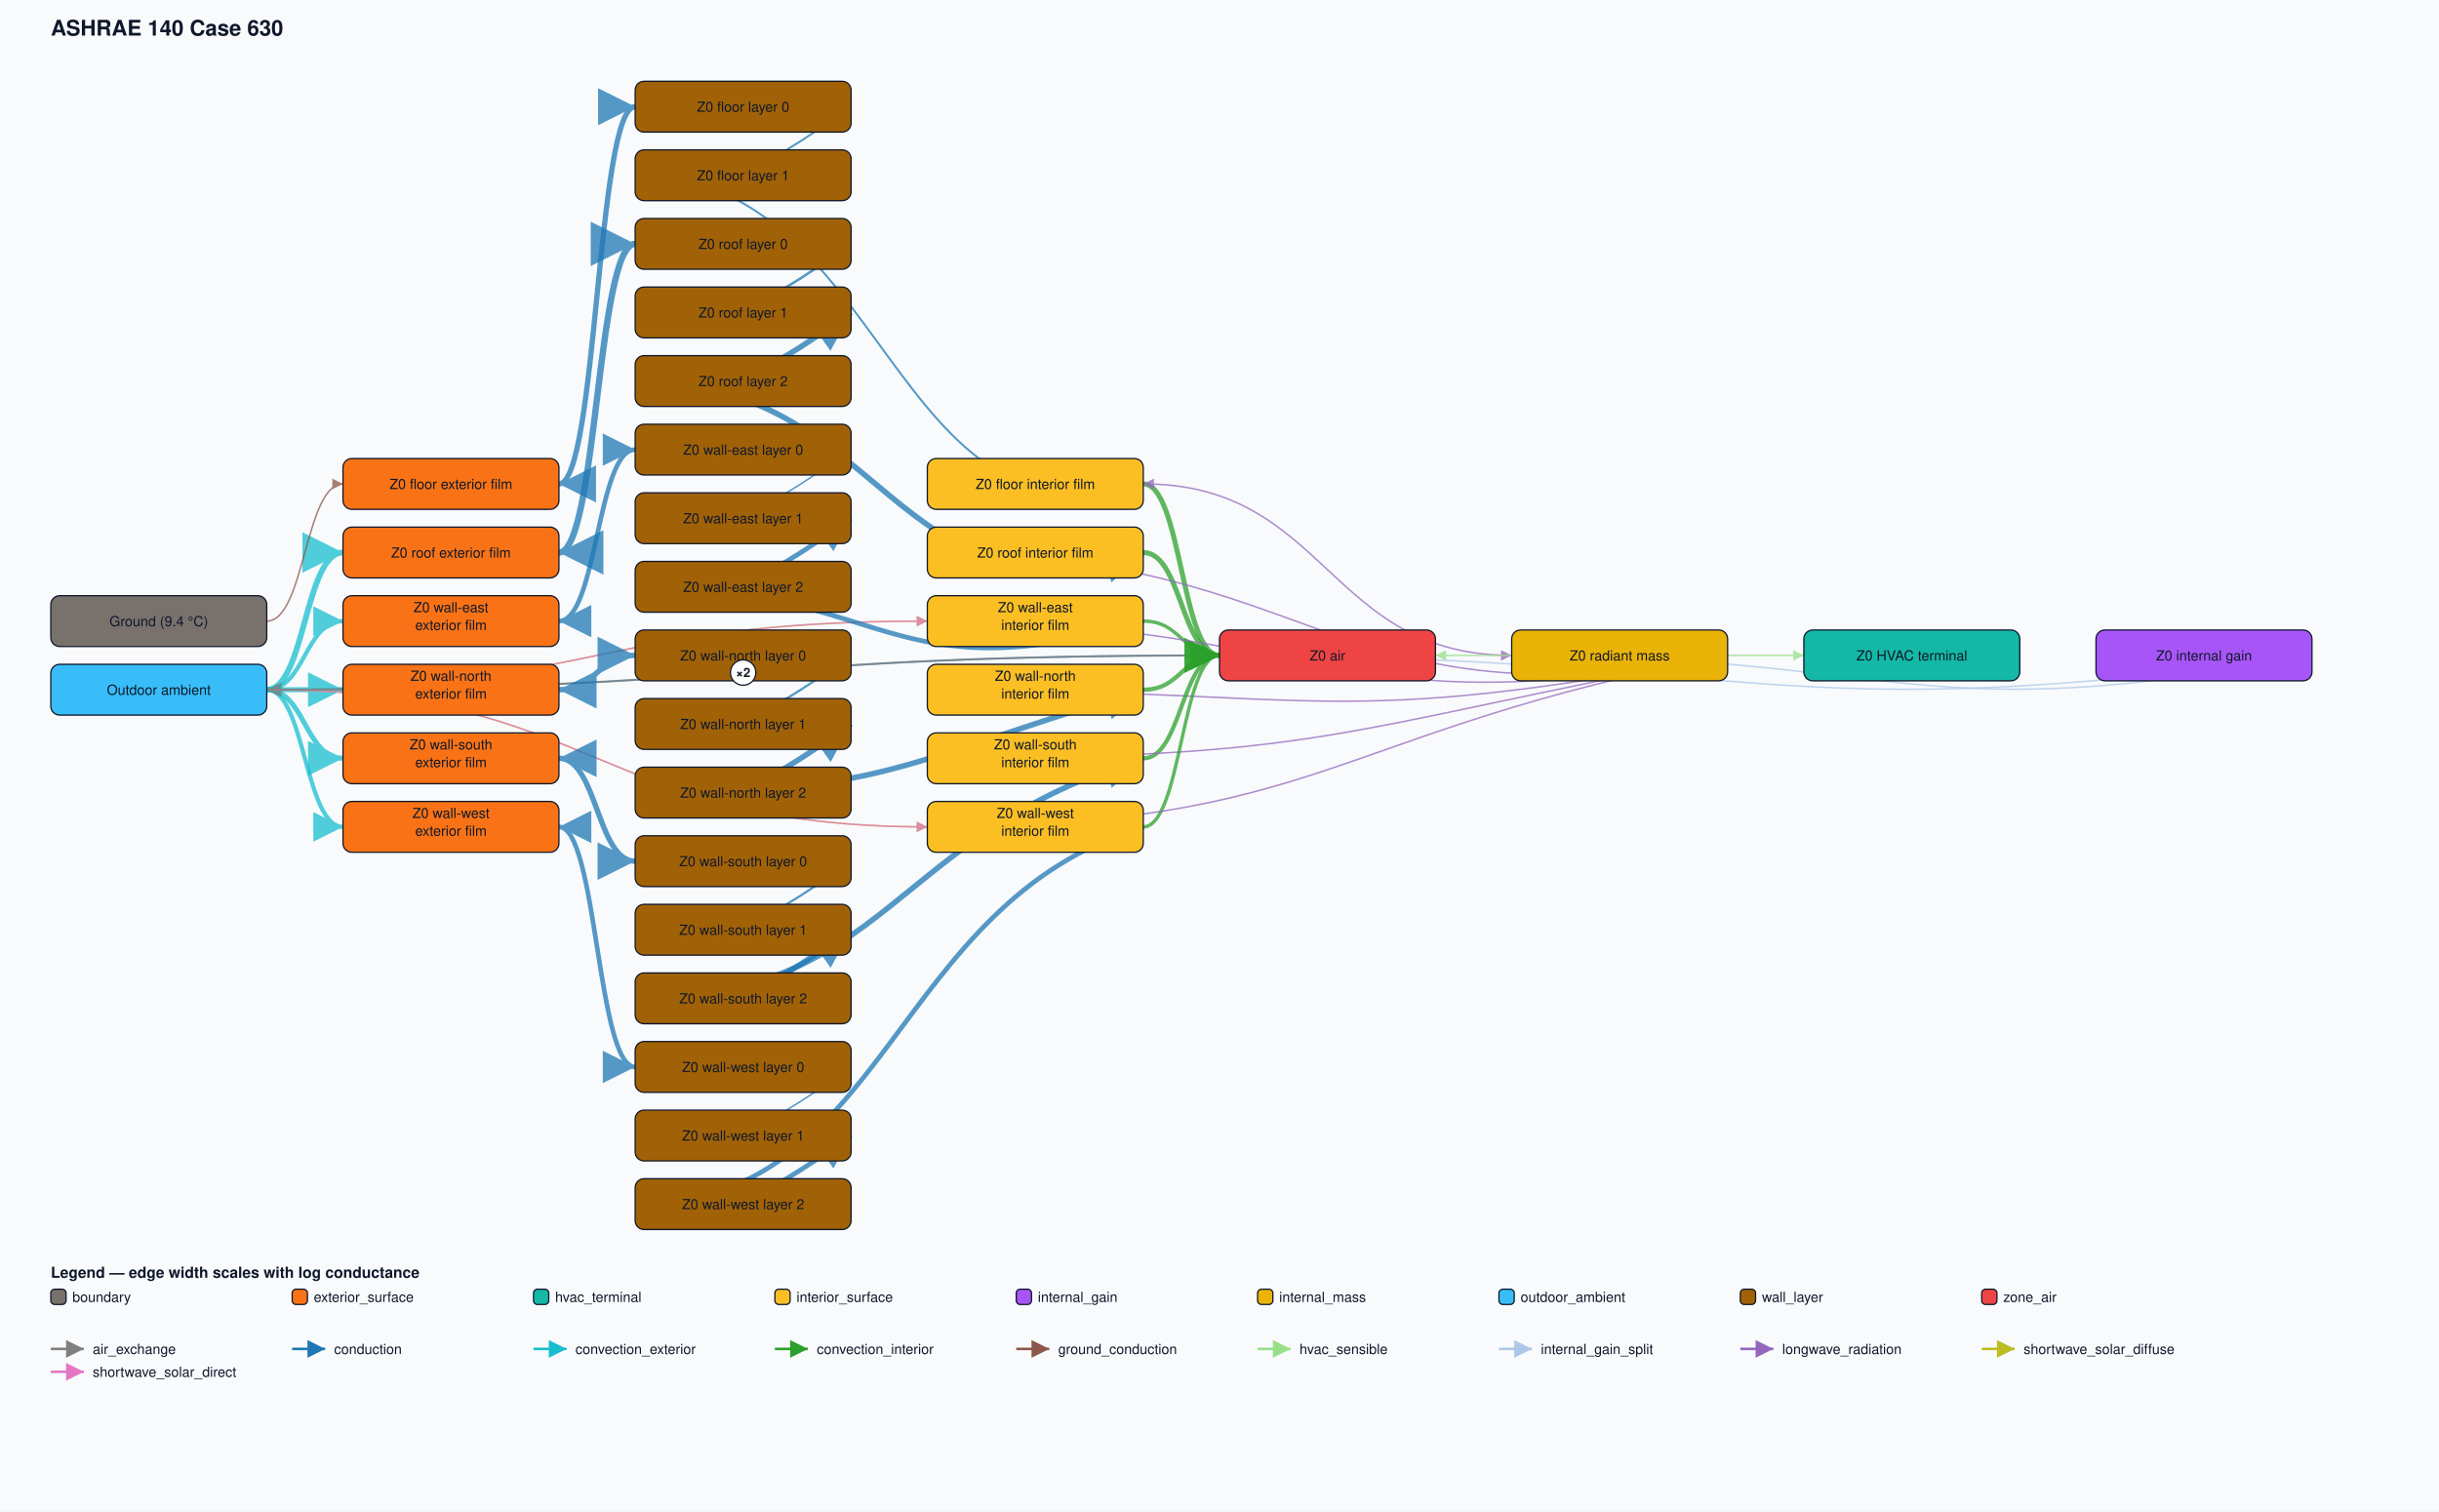
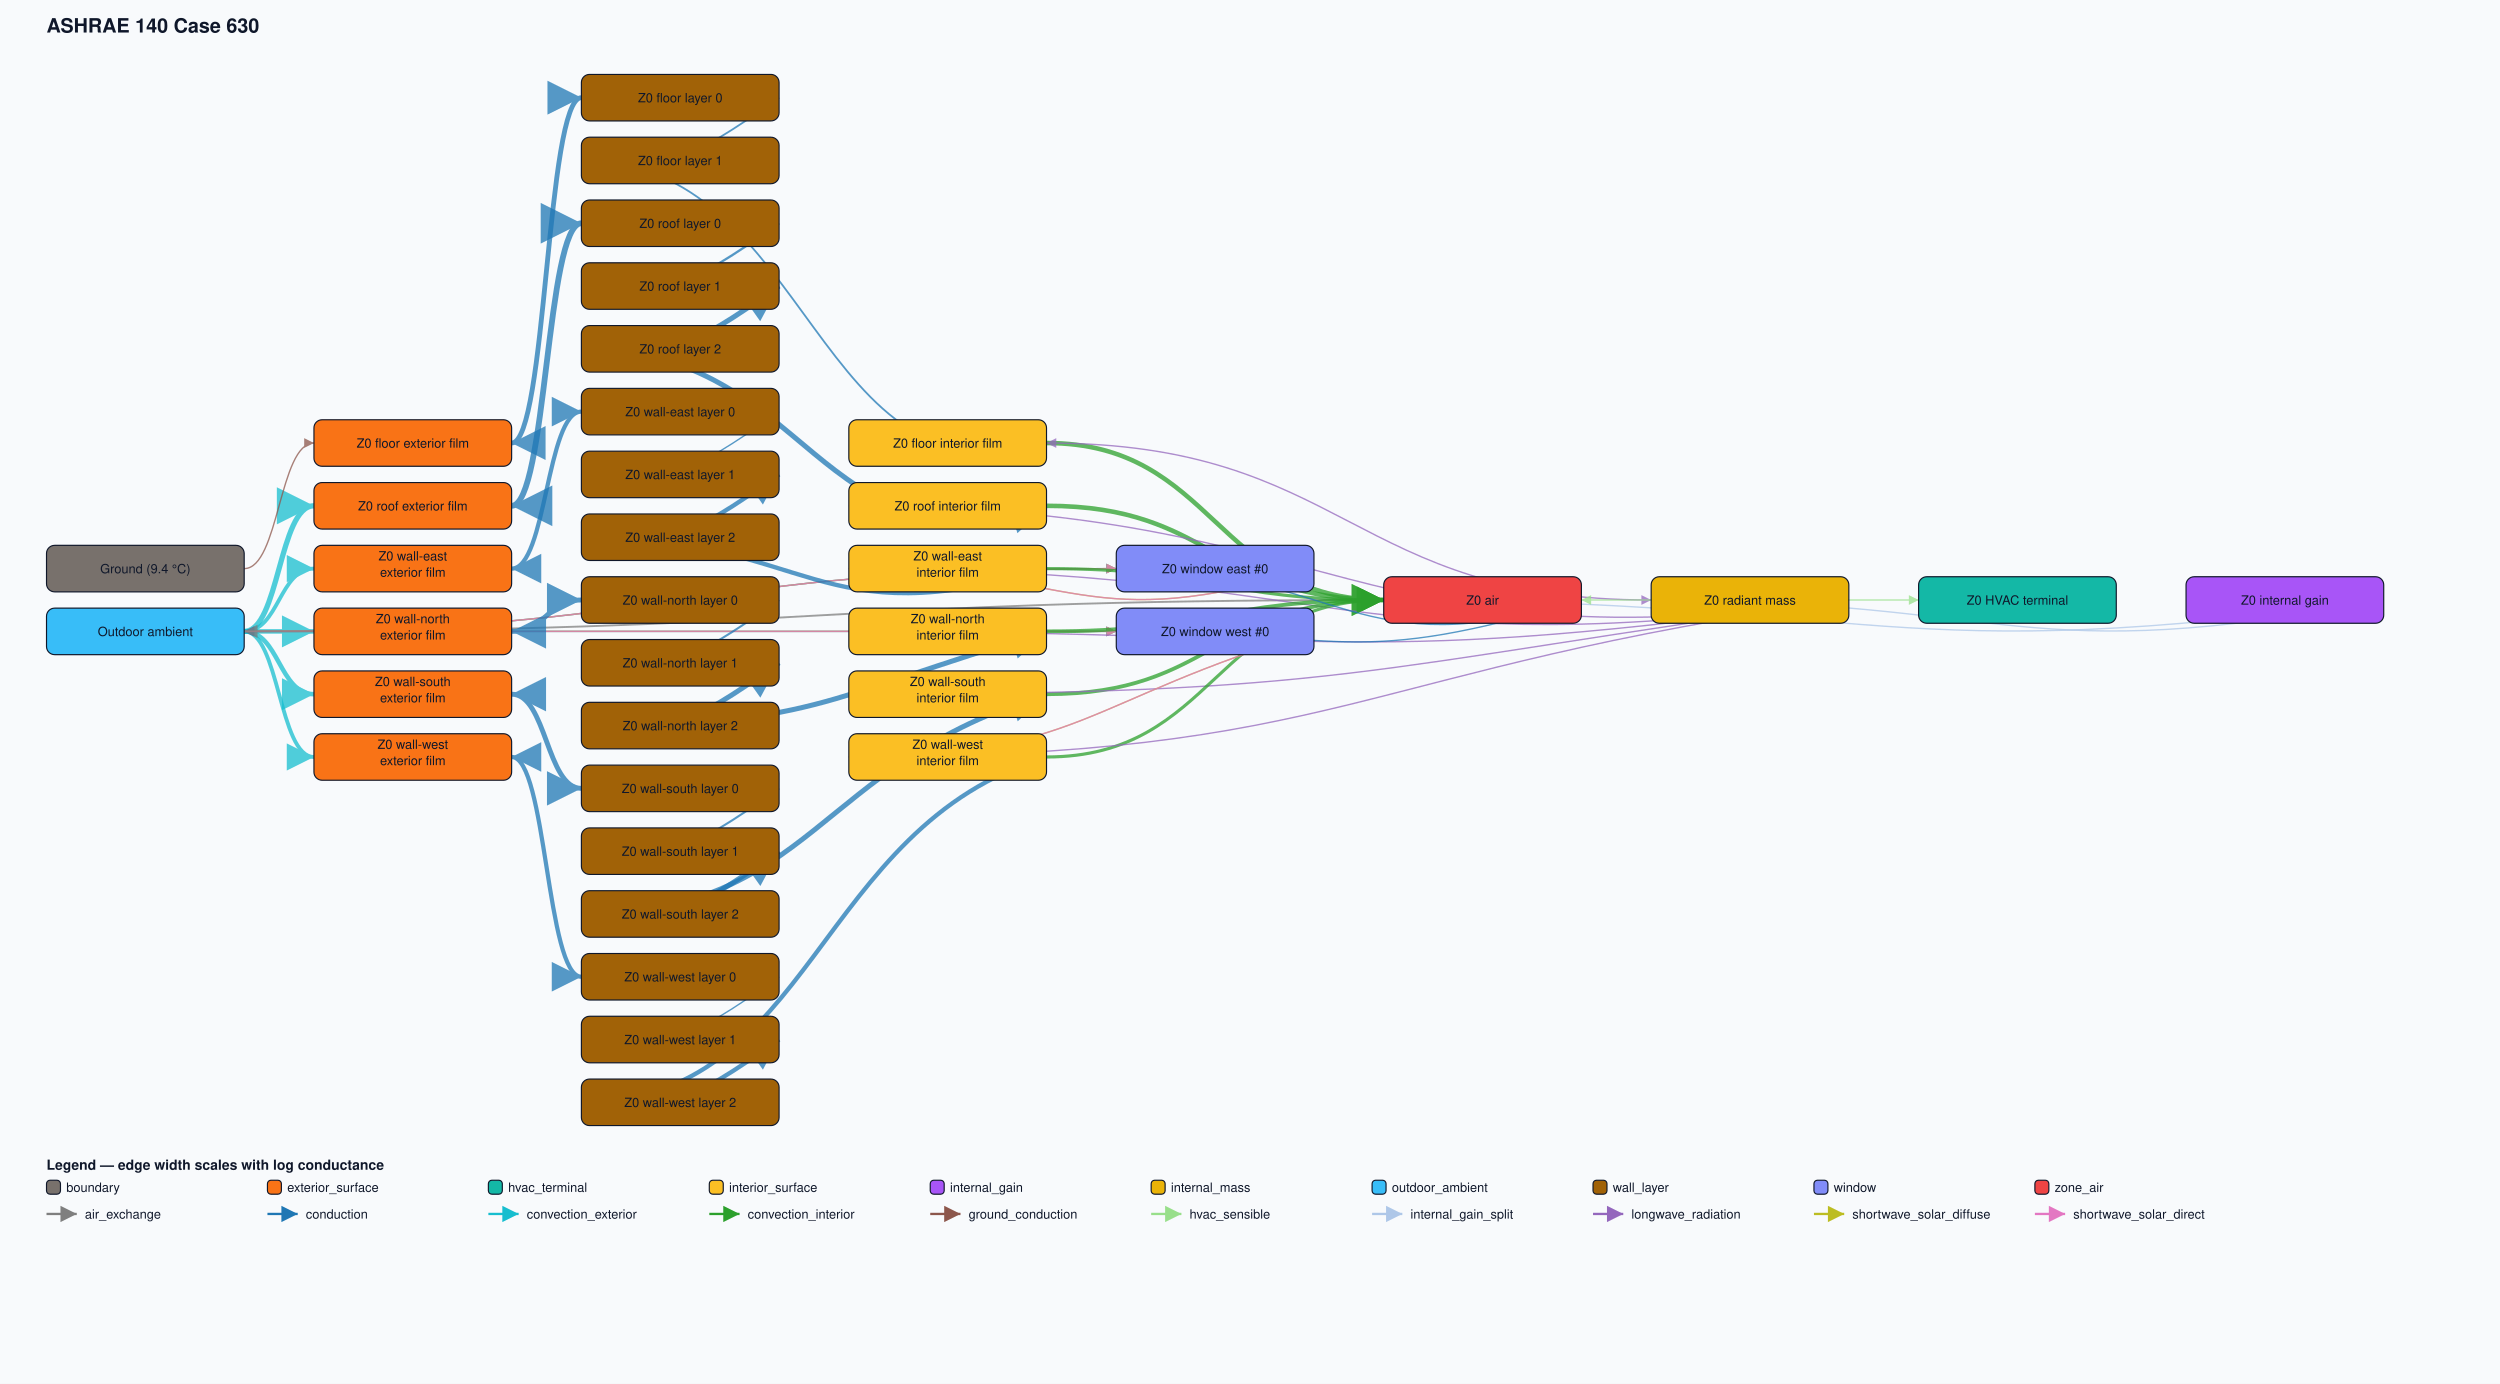
- <svg xmlns="http://www.w3.org/2000/svg" width="1920" height="1190" viewBox="0 0 1920 1190" font-family="Helvetica,Arial,sans-serif" role="img">
-   <rect width="1920" height="1190" fill="#f8fafc" />
+ <svg xmlns="http://www.w3.org/2000/svg" width="2150" height="1190" viewBox="0 0 2150 1190" font-family="Helvetica,Arial,sans-serif" role="img">
+   <rect width="2150" height="1190" fill="#f8fafc" />
  <text x="40" y="28" font-size="17" font-weight="bold" fill="#0f172a">ASHRAE 140 Case 630</text>
  <defs>
    <marker id="arrow0" viewBox="0 0 10 10" refX="10" refY="5" markerWidth="7" markerHeight="7" orient="auto-start-reverse">
      <path d="M 0 0 L 10 5 L 0 10 z" fill="#7f7f7f" />
    </marker>
    <marker id="arrow1" viewBox="0 0 10 10" refX="10" refY="5" markerWidth="7" markerHeight="7" orient="auto-start-reverse">
      <path d="M 0 0 L 10 5 L 0 10 z" fill="#1f77b4" />
    </marker>
    <marker id="arrow2" viewBox="0 0 10 10" refX="10" refY="5" markerWidth="7" markerHeight="7" orient="auto-start-reverse">
      <path d="M 0 0 L 10 5 L 0 10 z" fill="#17becf" />
    </marker>
    <marker id="arrow3" viewBox="0 0 10 10" refX="10" refY="5" markerWidth="7" markerHeight="7" orient="auto-start-reverse">
      <path d="M 0 0 L 10 5 L 0 10 z" fill="#2ca02c" />
    </marker>
    <marker id="arrow4" viewBox="0 0 10 10" refX="10" refY="5" markerWidth="7" markerHeight="7" orient="auto-start-reverse">
      <path d="M 0 0 L 10 5 L 0 10 z" fill="#8c564b" />
    </marker>
    <marker id="arrow5" viewBox="0 0 10 10" refX="10" refY="5" markerWidth="7" markerHeight="7" orient="auto-start-reverse">
      <path d="M 0 0 L 10 5 L 0 10 z" fill="#98df8a" />
    </marker>
    <marker id="arrow6" viewBox="0 0 10 10" refX="10" refY="5" markerWidth="7" markerHeight="7" orient="auto-start-reverse">
      <path d="M 0 0 L 10 5 L 0 10 z" fill="#aec7e8" />
    </marker>
    <marker id="arrow7" viewBox="0 0 10 10" refX="10" refY="5" markerWidth="7" markerHeight="7" orient="auto-start-reverse">
      <path d="M 0 0 L 10 5 L 0 10 z" fill="#9467bd" />
    </marker>
    <marker id="arrow8" viewBox="0 0 10 10" refX="10" refY="5" markerWidth="7" markerHeight="7" orient="auto-start-reverse">
      <path d="M 0 0 L 10 5 L 0 10 z" fill="#bcbd22" />
    </marker>
    <marker id="arrow9" viewBox="0 0 10 10" refX="10" refY="5" markerWidth="7" markerHeight="7" orient="auto-start-reverse">
      <path d="M 0 0 L 10 5 L 0 10 z" fill="#e377c2" />
    </marker>
  </defs>
-   <path d="M 210.0 543.0 C 585.0 543.0, 585.0 516.0, 960.0 516.0" fill="none" stroke="#1f77b4" stroke-width="1.25" opacity="0.75" marker-end="url(#arrow1)" marker-start="url(#arrow1)" />
  <path d="M 210.0 543.0 C 240.0 543.0, 240.0 435.0, 270.0 435.0" fill="none" stroke="#17becf" stroke-width="4.56" opacity="0.75" marker-end="url(#arrow2)" />
  <path d="M 210.0 543.0 C 240.0 543.0, 240.0 489.0, 270.0 489.0" fill="none" stroke="#17becf" stroke-width="3.34" opacity="0.75" marker-end="url(#arrow2)" />
-   <path d="M 210.0 543.0 C 470.0 543.0, 470.0 489.0, 730.0 489.0" fill="none" stroke="#bcbd22" stroke-width="1.20" opacity="0.75" marker-end="url(#arrow8)" />
-   <path d="M 210.0 543.0 C 470.0 543.0, 470.0 489.0, 730.0 489.0" fill="none" stroke="#e377c2" stroke-width="1.20" opacity="0.75" marker-end="url(#arrow9)" />
  <path d="M 210.0 543.0 C 240.0 543.0, 240.0 543.0, 270.0 543.0" fill="none" stroke="#17becf" stroke-width="3.93" opacity="0.75" marker-end="url(#arrow2)" />
  <path d="M 210.0 543.0 C 240.0 543.0, 240.0 597.0, 270.0 597.0" fill="none" stroke="#17becf" stroke-width="3.93" opacity="0.75" marker-end="url(#arrow2)" />
  <path d="M 210.0 543.0 C 240.0 543.0, 240.0 651.0, 270.0 651.0" fill="none" stroke="#17becf" stroke-width="3.34" opacity="0.75" marker-end="url(#arrow2)" />
-   <path d="M 210.0 543.0 C 470.0 543.0, 470.0 651.0, 730.0 651.0" fill="none" stroke="#bcbd22" stroke-width="1.20" opacity="0.75" marker-end="url(#arrow8)" />
-   <path d="M 210.0 543.0 C 470.0 543.0, 470.0 651.0, 730.0 651.0" fill="none" stroke="#e377c2" stroke-width="1.20" opacity="0.75" marker-end="url(#arrow9)" />
-   <path d="M 210.0 543.0 C 585.0 543.0, 585.0 516.0, 960.0 516.0" fill="none" stroke="#7f7f7f" stroke-width="1.64" opacity="0.75" marker-end="url(#arrow0)" marker-start="url(#arrow0)" />
+   <path d="M 210.0 543.0 C 585.0 543.0, 585.0 489.0, 960.0 489.0" fill="none" stroke="#1f77b4" stroke-width="1.25" opacity="0.75" marker-end="url(#arrow1)" marker-start="url(#arrow1)" />
+   <path d="M 210.0 543.0 C 585.0 543.0, 585.0 489.0, 960.0 489.0" fill="none" stroke="#bcbd22" stroke-width="1.20" opacity="0.75" marker-end="url(#arrow8)" />
+   <path d="M 210.0 543.0 C 585.0 543.0, 585.0 489.0, 960.0 489.0" fill="none" stroke="#e377c2" stroke-width="1.20" opacity="0.75" marker-end="url(#arrow9)" />
+   <path d="M 210.0 543.0 C 585.0 543.0, 585.0 543.0, 960.0 543.0" fill="none" stroke="#1f77b4" stroke-width="1.25" opacity="0.75" marker-end="url(#arrow1)" marker-start="url(#arrow1)" />
+   <path d="M 210.0 543.0 C 585.0 543.0, 585.0 543.0, 960.0 543.0" fill="none" stroke="#bcbd22" stroke-width="1.20" opacity="0.75" marker-end="url(#arrow8)" />
+   <path d="M 210.0 543.0 C 585.0 543.0, 585.0 543.0, 960.0 543.0" fill="none" stroke="#e377c2" stroke-width="1.20" opacity="0.75" marker-end="url(#arrow9)" />
+   <path d="M 210.0 543.0 C 700.0 543.0, 700.0 516.0, 1190.0 516.0" fill="none" stroke="#7f7f7f" stroke-width="1.64" opacity="0.75" marker-end="url(#arrow0)" marker-start="url(#arrow0)" />
  <path d="M 440.0 381.0 C 470.0 381.0, 470.0 84.0, 500.0 84.0" fill="none" stroke="#1f77b4" stroke-width="4.17" opacity="0.75" marker-end="url(#arrow1)" marker-start="url(#arrow1)" />
-   <path d="M 900.0 381.0 C 930.0 381.0, 930.0 516.0, 960.0 516.0" fill="none" stroke="#2ca02c" stroke-width="3.94" opacity="0.75" marker-end="url(#arrow3)" />
-   <path d="M 900.0 381.0 C 1045.0 381.0, 1045.0 516.0, 1190.0 516.0" fill="none" stroke="#9467bd" stroke-width="1.20" opacity="0.75" marker-end="url(#arrow7)" marker-start="url(#arrow7)" />
+   <path d="M 900.0 381.0 C 1045.0 381.0, 1045.0 516.0, 1190.0 516.0" fill="none" stroke="#2ca02c" stroke-width="3.94" opacity="0.75" marker-end="url(#arrow3)" />
+   <path d="M 900.0 381.0 C 1160.0 381.0, 1160.0 516.0, 1420.0 516.0" fill="none" stroke="#9467bd" stroke-width="1.20" opacity="0.75" marker-end="url(#arrow7)" marker-start="url(#arrow7)" />
  <path d="M 670.0 84.0 C 585.0 144.0, 585.0 138.0, 500.0 138.0" fill="none" stroke="#1f77b4" stroke-width="1.56" opacity="0.75" marker-end="url(#arrow1)" marker-start="url(#arrow1)" />
  <path d="M 900.0 381.0 C 700.0 441.0, 700.0 138.0, 500.0 138.0" fill="none" stroke="#1f77b4" stroke-width="1.56" opacity="0.75" marker-end="url(#arrow1)" marker-start="url(#arrow1)" />
-   <path d="M 1820.0 516.0 C 1390.0 576.0, 1390.0 516.0, 960.0 516.0" fill="none" stroke="#aec7e8" stroke-width="1.20" opacity="0.75" marker-end="url(#arrow6)" />
-   <path d="M 1820.0 516.0 C 1505.0 576.0, 1505.0 516.0, 1190.0 516.0" fill="none" stroke="#aec7e8" stroke-width="1.20" opacity="0.75" marker-end="url(#arrow6)" />
-   <path d="M 1130.0 516.0 C 1275.0 516.0, 1275.0 516.0, 1420.0 516.0" fill="none" stroke="#98df8a" stroke-width="1.20" opacity="0.75" marker-end="url(#arrow5)" marker-start="url(#arrow5)" />
+   <path d="M 2050.0 516.0 C 1620.0 576.0, 1620.0 516.0, 1190.0 516.0" fill="none" stroke="#aec7e8" stroke-width="1.20" opacity="0.75" marker-end="url(#arrow6)" />
+   <path d="M 2050.0 516.0 C 1735.0 576.0, 1735.0 516.0, 1420.0 516.0" fill="none" stroke="#aec7e8" stroke-width="1.20" opacity="0.75" marker-end="url(#arrow6)" />
+   <path d="M 1360.0 516.0 C 1505.0 516.0, 1505.0 516.0, 1650.0 516.0" fill="none" stroke="#98df8a" stroke-width="1.20" opacity="0.75" marker-end="url(#arrow5)" marker-start="url(#arrow5)" />
  <path d="M 440.0 435.0 C 470.0 435.0, 470.0 192.0, 500.0 192.0" fill="none" stroke="#1f77b4" stroke-width="5.00" opacity="0.75" marker-end="url(#arrow1)" marker-start="url(#arrow1)" />
-   <path d="M 900.0 435.0 C 930.0 435.0, 930.0 516.0, 960.0 516.0" fill="none" stroke="#2ca02c" stroke-width="3.94" opacity="0.75" marker-end="url(#arrow3)" />
-   <path d="M 1360.0 516.0 C 1045.0 576.0, 1045.0 435.0, 730.0 435.0" fill="none" stroke="#9467bd" stroke-width="1.20" opacity="0.75" marker-end="url(#arrow7)" marker-start="url(#arrow7)" />
+   <path d="M 900.0 435.0 C 1045.0 435.0, 1045.0 516.0, 1190.0 516.0" fill="none" stroke="#2ca02c" stroke-width="3.94" opacity="0.75" marker-end="url(#arrow3)" />
+   <path d="M 1590.0 516.0 C 1160.0 576.0, 1160.0 435.0, 730.0 435.0" fill="none" stroke="#9467bd" stroke-width="1.20" opacity="0.75" marker-end="url(#arrow7)" marker-start="url(#arrow7)" />
  <path d="M 670.0 192.0 C 585.0 252.0, 585.0 246.0, 500.0 246.0" fill="none" stroke="#1f77b4" stroke-width="2.01" opacity="0.75" marker-end="url(#arrow1)" marker-start="url(#arrow1)" />
  <path d="M 670.0 246.0 C 585.0 306.0, 585.0 300.0, 500.0 300.0" fill="none" stroke="#1f77b4" stroke-width="4.39" opacity="0.75" marker-end="url(#arrow1)" marker-start="url(#arrow1)" />
  <path d="M 900.0 435.0 C 700.0 495.0, 700.0 300.0, 500.0 300.0" fill="none" stroke="#1f77b4" stroke-width="4.39" opacity="0.75" marker-end="url(#arrow1)" marker-start="url(#arrow1)" />
  <path d="M 440.0 489.0 C 470.0 489.0, 470.0 354.0, 500.0 354.0" fill="none" stroke="#1f77b4" stroke-width="3.64" opacity="0.75" marker-end="url(#arrow1)" marker-start="url(#arrow1)" />
-   <path d="M 900.0 489.0 C 930.0 489.0, 930.0 516.0, 960.0 516.0" fill="none" stroke="#2ca02c" stroke-width="2.72" opacity="0.75" marker-end="url(#arrow3)" />
-   <path d="M 1360.0 516.0 C 1045.0 576.0, 1045.0 489.0, 730.0 489.0" fill="none" stroke="#9467bd" stroke-width="1.20" opacity="0.75" marker-end="url(#arrow7)" marker-start="url(#arrow7)" />
+   <path d="M 900.0 489.0 C 1045.0 489.0, 1045.0 516.0, 1190.0 516.0" fill="none" stroke="#2ca02c" stroke-width="2.72" opacity="0.75" marker-end="url(#arrow3)" />
+   <path d="M 1590.0 516.0 C 1160.0 576.0, 1160.0 489.0, 730.0 489.0" fill="none" stroke="#9467bd" stroke-width="1.20" opacity="0.75" marker-end="url(#arrow7)" marker-start="url(#arrow7)" />
  <path d="M 670.0 354.0 C 585.0 414.0, 585.0 408.0, 500.0 408.0" fill="none" stroke="#1f77b4" stroke-width="1.20" opacity="0.75" marker-end="url(#arrow1)" marker-start="url(#arrow1)" />
  <path d="M 670.0 408.0 C 585.0 468.0, 585.0 462.0, 500.0 462.0" fill="none" stroke="#1f77b4" stroke-width="3.76" opacity="0.75" marker-end="url(#arrow1)" marker-start="url(#arrow1)" />
  <path d="M 900.0 489.0 C 700.0 549.0, 700.0 462.0, 500.0 462.0" fill="none" stroke="#1f77b4" stroke-width="3.76" opacity="0.75" marker-end="url(#arrow1)" marker-start="url(#arrow1)" />
  <path d="M 440.0 543.0 C 470.0 543.0, 470.0 516.0, 500.0 516.0" fill="none" stroke="#1f77b4" stroke-width="4.23" opacity="0.75" marker-end="url(#arrow1)" marker-start="url(#arrow1)" />
-   <path d="M 900.0 543.0 C 930.0 543.0, 930.0 516.0, 960.0 516.0" fill="none" stroke="#2ca02c" stroke-width="3.31" opacity="0.75" marker-end="url(#arrow3)" />
-   <path d="M 1360.0 516.0 C 1045.0 576.0, 1045.0 543.0, 730.0 543.0" fill="none" stroke="#9467bd" stroke-width="1.20" opacity="0.75" marker-end="url(#arrow7)" marker-start="url(#arrow7)" />
+   <path d="M 900.0 543.0 C 1045.0 543.0, 1045.0 516.0, 1190.0 516.0" fill="none" stroke="#2ca02c" stroke-width="3.31" opacity="0.75" marker-end="url(#arrow3)" />
+   <path d="M 1590.0 516.0 C 1160.0 576.0, 1160.0 543.0, 730.0 543.0" fill="none" stroke="#9467bd" stroke-width="1.20" opacity="0.75" marker-end="url(#arrow7)" marker-start="url(#arrow7)" />
  <path d="M 670.0 516.0 C 585.0 576.0, 585.0 570.0, 500.0 570.0" fill="none" stroke="#1f77b4" stroke-width="1.79" opacity="0.75" marker-end="url(#arrow1)" marker-start="url(#arrow1)" />
  <path d="M 670.0 570.0 C 585.0 630.0, 585.0 624.0, 500.0 624.0" fill="none" stroke="#1f77b4" stroke-width="4.35" opacity="0.75" marker-end="url(#arrow1)" marker-start="url(#arrow1)" />
  <path d="M 900.0 543.0 C 700.0 603.0, 700.0 624.0, 500.0 624.0" fill="none" stroke="#1f77b4" stroke-width="4.35" opacity="0.75" marker-end="url(#arrow1)" marker-start="url(#arrow1)" />
  <path d="M 440.0 597.0 C 470.0 597.0, 470.0 678.0, 500.0 678.0" fill="none" stroke="#1f77b4" stroke-width="4.23" opacity="0.75" marker-end="url(#arrow1)" marker-start="url(#arrow1)" />
-   <path d="M 900.0 597.0 C 930.0 597.0, 930.0 516.0, 960.0 516.0" fill="none" stroke="#2ca02c" stroke-width="3.31" opacity="0.75" marker-end="url(#arrow3)" />
-   <path d="M 1360.0 516.0 C 1045.0 576.0, 1045.0 597.0, 730.0 597.0" fill="none" stroke="#9467bd" stroke-width="1.20" opacity="0.75" marker-end="url(#arrow7)" marker-start="url(#arrow7)" />
+   <path d="M 900.0 597.0 C 1045.0 597.0, 1045.0 516.0, 1190.0 516.0" fill="none" stroke="#2ca02c" stroke-width="3.31" opacity="0.75" marker-end="url(#arrow3)" />
+   <path d="M 1590.0 516.0 C 1160.0 576.0, 1160.0 597.0, 730.0 597.0" fill="none" stroke="#9467bd" stroke-width="1.20" opacity="0.75" marker-end="url(#arrow7)" marker-start="url(#arrow7)" />
  <path d="M 670.0 678.0 C 585.0 738.0, 585.0 732.0, 500.0 732.0" fill="none" stroke="#1f77b4" stroke-width="1.79" opacity="0.75" marker-end="url(#arrow1)" marker-start="url(#arrow1)" />
  <path d="M 670.0 732.0 C 585.0 792.0, 585.0 786.0, 500.0 786.0" fill="none" stroke="#1f77b4" stroke-width="4.35" opacity="0.75" marker-end="url(#arrow1)" marker-start="url(#arrow1)" />
  <path d="M 900.0 597.0 C 700.0 657.0, 700.0 786.0, 500.0 786.0" fill="none" stroke="#1f77b4" stroke-width="4.35" opacity="0.75" marker-end="url(#arrow1)" marker-start="url(#arrow1)" />
  <path d="M 440.0 651.0 C 470.0 651.0, 470.0 840.0, 500.0 840.0" fill="none" stroke="#1f77b4" stroke-width="3.64" opacity="0.75" marker-end="url(#arrow1)" marker-start="url(#arrow1)" />
-   <path d="M 900.0 651.0 C 930.0 651.0, 930.0 516.0, 960.0 516.0" fill="none" stroke="#2ca02c" stroke-width="2.72" opacity="0.75" marker-end="url(#arrow3)" />
-   <path d="M 1360.0 516.0 C 1045.0 576.0, 1045.0 651.0, 730.0 651.0" fill="none" stroke="#9467bd" stroke-width="1.20" opacity="0.75" marker-end="url(#arrow7)" marker-start="url(#arrow7)" />
+   <path d="M 900.0 651.0 C 1045.0 651.0, 1045.0 516.0, 1190.0 516.0" fill="none" stroke="#2ca02c" stroke-width="2.72" opacity="0.75" marker-end="url(#arrow3)" />
+   <path d="M 1590.0 516.0 C 1160.0 576.0, 1160.0 651.0, 730.0 651.0" fill="none" stroke="#9467bd" stroke-width="1.20" opacity="0.75" marker-end="url(#arrow7)" marker-start="url(#arrow7)" />
  <path d="M 670.0 840.0 C 585.0 900.0, 585.0 894.0, 500.0 894.0" fill="none" stroke="#1f77b4" stroke-width="1.20" opacity="0.75" marker-end="url(#arrow1)" marker-start="url(#arrow1)" />
  <path d="M 670.0 894.0 C 585.0 954.0, 585.0 948.0, 500.0 948.0" fill="none" stroke="#1f77b4" stroke-width="3.76" opacity="0.75" marker-end="url(#arrow1)" marker-start="url(#arrow1)" />
  <path d="M 900.0 651.0 C 700.0 711.0, 700.0 948.0, 500.0 948.0" fill="none" stroke="#1f77b4" stroke-width="3.76" opacity="0.75" marker-end="url(#arrow1)" marker-start="url(#arrow1)" />
+   <path d="M 1360.0 516.0 C 1160.0 576.0, 1160.0 489.0, 960.0 489.0" fill="none" stroke="#1f77b4" stroke-width="1.20" opacity="0.75" marker-end="url(#arrow1)" marker-start="url(#arrow1)" />
+   <path d="M 1130.0 489.0 C 930.0 549.0, 930.0 489.0, 730.0 489.0" fill="none" stroke="#bcbd22" stroke-width="1.20" opacity="0.75" marker-end="url(#arrow8)" />
+   <path d="M 1130.0 489.0 C 930.0 549.0, 930.0 489.0, 730.0 489.0" fill="none" stroke="#e377c2" stroke-width="1.20" opacity="0.75" marker-end="url(#arrow9)" />
+   <path d="M 1360.0 516.0 C 1160.0 576.0, 1160.0 543.0, 960.0 543.0" fill="none" stroke="#1f77b4" stroke-width="1.20" opacity="0.75" marker-end="url(#arrow1)" marker-start="url(#arrow1)" />
+   <path d="M 1130.0 543.0 C 930.0 603.0, 930.0 651.0, 730.0 651.0" fill="none" stroke="#bcbd22" stroke-width="1.20" opacity="0.75" marker-end="url(#arrow8)" />
+   <path d="M 1130.0 543.0 C 930.0 603.0, 930.0 651.0, 730.0 651.0" fill="none" stroke="#e377c2" stroke-width="1.20" opacity="0.75" marker-end="url(#arrow9)" />
  <path d="M 210.0 489.0 C 240.0 489.0, 240.0 381.0, 270.0 381.0" fill="none" stroke="#8c564b" stroke-width="1.20" opacity="0.75" marker-end="url(#arrow4)" />
  <g>
    <rect x="40.0" y="469.0" width="170" height="40" rx="7" fill="#78716c" stroke="#0f172a" stroke-width="1" />
    <text x="125.0" y="493.0" font-size="11" text-anchor="middle" fill="#0f172a">Ground (9.4 °C)</text>
  </g>
  <g>
    <rect x="40.0" y="523.0" width="170" height="40" rx="7" fill="#38bdf8" stroke="#0f172a" stroke-width="1" />
    <text x="125.0" y="547.0" font-size="11" text-anchor="middle" fill="#0f172a">Outdoor ambient</text>
  </g>
  <g>
-     <rect x="960.0" y="496.0" width="170" height="40" rx="7" fill="#ef4444" stroke="#0f172a" stroke-width="1" />
-     <text x="1045.0" y="520.0" font-size="11" text-anchor="middle" fill="#0f172a">Z0 air</text>
+     <rect x="1190.0" y="496.0" width="170" height="40" rx="7" fill="#ef4444" stroke="#0f172a" stroke-width="1" />
+     <text x="1275.0" y="520.0" font-size="11" text-anchor="middle" fill="#0f172a">Z0 air</text>
  </g>
  <g>
    <rect x="270.0" y="361.0" width="170" height="40" rx="7" fill="#f97316" stroke="#0f172a" stroke-width="1" />
    <text x="355.0" y="385.0" font-size="11" text-anchor="middle" fill="#0f172a">Z0 floor exterior film</text>
  </g>
  <g>
    <rect x="730.0" y="361.0" width="170" height="40" rx="7" fill="#fbbf24" stroke="#0f172a" stroke-width="1" />
    <text x="815.0" y="385.0" font-size="11" text-anchor="middle" fill="#0f172a">Z0 floor interior film</text>
  </g>
  <g>
    <rect x="500.0" y="64.0" width="170" height="40" rx="7" fill="#a16207" stroke="#0f172a" stroke-width="1" />
    <text x="585.0" y="88.0" font-size="11" text-anchor="middle" fill="#0f172a">Z0 floor layer 0</text>
  </g>
  <g>
    <rect x="500.0" y="118.0" width="170" height="40" rx="7" fill="#a16207" stroke="#0f172a" stroke-width="1" />
    <text x="585.0" y="142.0" font-size="11" text-anchor="middle" fill="#0f172a">Z0 floor layer 1</text>
  </g>
  <g>
-     <rect x="1650.0" y="496.0" width="170" height="40" rx="7" fill="#a855f7" stroke="#0f172a" stroke-width="1" />
-     <text x="1735.0" y="520.0" font-size="11" text-anchor="middle" fill="#0f172a">Z0 internal gain</text>
-   </g>
-   <g>
-     <rect x="1420.0" y="496.0" width="170" height="40" rx="7" fill="#14b8a6" stroke="#0f172a" stroke-width="1" />
-     <text x="1505.0" y="520.0" font-size="11" text-anchor="middle" fill="#0f172a">Z0 HVAC terminal</text>
-   </g>
-   <g>
-     <rect x="1190.0" y="496.0" width="170" height="40" rx="7" fill="#eab308" stroke="#0f172a" stroke-width="1" />
-     <text x="1275.0" y="520.0" font-size="11" text-anchor="middle" fill="#0f172a">Z0 radiant mass</text>
+     <rect x="1880.0" y="496.0" width="170" height="40" rx="7" fill="#a855f7" stroke="#0f172a" stroke-width="1" />
+     <text x="1965.0" y="520.0" font-size="11" text-anchor="middle" fill="#0f172a">Z0 internal gain</text>
+   </g>
+   <g>
+     <rect x="1650.0" y="496.0" width="170" height="40" rx="7" fill="#14b8a6" stroke="#0f172a" stroke-width="1" />
+     <text x="1735.0" y="520.0" font-size="11" text-anchor="middle" fill="#0f172a">Z0 HVAC terminal</text>
+   </g>
+   <g>
+     <rect x="1420.0" y="496.0" width="170" height="40" rx="7" fill="#eab308" stroke="#0f172a" stroke-width="1" />
+     <text x="1505.0" y="520.0" font-size="11" text-anchor="middle" fill="#0f172a">Z0 radiant mass</text>
  </g>
  <g>
    <rect x="270.0" y="415.0" width="170" height="40" rx="7" fill="#f97316" stroke="#0f172a" stroke-width="1" />
    <text x="355.0" y="439.0" font-size="11" text-anchor="middle" fill="#0f172a">Z0 roof exterior film</text>
  </g>
  <g>
    <rect x="730.0" y="415.0" width="170" height="40" rx="7" fill="#fbbf24" stroke="#0f172a" stroke-width="1" />
    <text x="815.0" y="439.0" font-size="11" text-anchor="middle" fill="#0f172a">Z0 roof interior film</text>
  </g>
  <g>
    <rect x="500.0" y="172.0" width="170" height="40" rx="7" fill="#a16207" stroke="#0f172a" stroke-width="1" />
    <text x="585.0" y="196.0" font-size="11" text-anchor="middle" fill="#0f172a">Z0 roof layer 0</text>
  </g>
  <g>
    <rect x="500.0" y="226.0" width="170" height="40" rx="7" fill="#a16207" stroke="#0f172a" stroke-width="1" />
    <text x="585.0" y="250.0" font-size="11" text-anchor="middle" fill="#0f172a">Z0 roof layer 1</text>
  </g>
  <g>
    <rect x="500.0" y="280.0" width="170" height="40" rx="7" fill="#a16207" stroke="#0f172a" stroke-width="1" />
    <text x="585.0" y="304.0" font-size="11" text-anchor="middle" fill="#0f172a">Z0 roof layer 2</text>
  </g>
  <g>
    <rect x="270.0" y="469.0" width="170" height="40" rx="7" fill="#f97316" stroke="#0f172a" stroke-width="1" />
    <text x="355.0" y="482.0" font-size="11" text-anchor="middle" fill="#0f172a">Z0 wall-east</text>
    <text x="355.0" y="496.0" font-size="11" text-anchor="middle" fill="#0f172a">exterior film</text>
  </g>
  <g>
    <rect x="730.0" y="469.0" width="170" height="40" rx="7" fill="#fbbf24" stroke="#0f172a" stroke-width="1" />
    <text x="815.0" y="482.0" font-size="11" text-anchor="middle" fill="#0f172a">Z0 wall-east</text>
    <text x="815.0" y="496.0" font-size="11" text-anchor="middle" fill="#0f172a">interior film</text>
  </g>
  <g>
    <rect x="500.0" y="334.0" width="170" height="40" rx="7" fill="#a16207" stroke="#0f172a" stroke-width="1" />
    <text x="585.0" y="358.0" font-size="11" text-anchor="middle" fill="#0f172a">Z0 wall-east layer 0</text>
  </g>
  <g>
    <rect x="500.0" y="388.0" width="170" height="40" rx="7" fill="#a16207" stroke="#0f172a" stroke-width="1" />
    <text x="585.0" y="412.0" font-size="11" text-anchor="middle" fill="#0f172a">Z0 wall-east layer 1</text>
  </g>
  <g>
    <rect x="500.0" y="442.0" width="170" height="40" rx="7" fill="#a16207" stroke="#0f172a" stroke-width="1" />
    <text x="585.0" y="466.0" font-size="11" text-anchor="middle" fill="#0f172a">Z0 wall-east layer 2</text>
  </g>
  <g>
    <rect x="270.0" y="523.0" width="170" height="40" rx="7" fill="#f97316" stroke="#0f172a" stroke-width="1" />
    <text x="355.0" y="536.0" font-size="11" text-anchor="middle" fill="#0f172a">Z0 wall-north</text>
    <text x="355.0" y="550.0" font-size="11" text-anchor="middle" fill="#0f172a">exterior film</text>
  </g>
  <g>
    <rect x="730.0" y="523.0" width="170" height="40" rx="7" fill="#fbbf24" stroke="#0f172a" stroke-width="1" />
    <text x="815.0" y="536.0" font-size="11" text-anchor="middle" fill="#0f172a">Z0 wall-north</text>
    <text x="815.0" y="550.0" font-size="11" text-anchor="middle" fill="#0f172a">interior film</text>
  </g>
  <g>
    <rect x="500.0" y="496.0" width="170" height="40" rx="7" fill="#a16207" stroke="#0f172a" stroke-width="1" />
    <text x="585.0" y="520.0" font-size="11" text-anchor="middle" fill="#0f172a">Z0 wall-north layer 0</text>
  </g>
  <g>
    <rect x="500.0" y="550.0" width="170" height="40" rx="7" fill="#a16207" stroke="#0f172a" stroke-width="1" />
    <text x="585.0" y="574.0" font-size="11" text-anchor="middle" fill="#0f172a">Z0 wall-north layer 1</text>
  </g>
  <g>
    <rect x="500.0" y="604.0" width="170" height="40" rx="7" fill="#a16207" stroke="#0f172a" stroke-width="1" />
    <text x="585.0" y="628.0" font-size="11" text-anchor="middle" fill="#0f172a">Z0 wall-north layer 2</text>
  </g>
  <g>
    <rect x="270.0" y="577.0" width="170" height="40" rx="7" fill="#f97316" stroke="#0f172a" stroke-width="1" />
    <text x="355.0" y="590.0" font-size="11" text-anchor="middle" fill="#0f172a">Z0 wall-south</text>
    <text x="355.0" y="604.0" font-size="11" text-anchor="middle" fill="#0f172a">exterior film</text>
  </g>
  <g>
    <rect x="730.0" y="577.0" width="170" height="40" rx="7" fill="#fbbf24" stroke="#0f172a" stroke-width="1" />
    <text x="815.0" y="590.0" font-size="11" text-anchor="middle" fill="#0f172a">Z0 wall-south</text>
    <text x="815.0" y="604.0" font-size="11" text-anchor="middle" fill="#0f172a">interior film</text>
  </g>
  <g>
    <rect x="500.0" y="658.0" width="170" height="40" rx="7" fill="#a16207" stroke="#0f172a" stroke-width="1" />
    <text x="585.0" y="682.0" font-size="11" text-anchor="middle" fill="#0f172a">Z0 wall-south layer 0</text>
  </g>
  <g>
    <rect x="500.0" y="712.0" width="170" height="40" rx="7" fill="#a16207" stroke="#0f172a" stroke-width="1" />
    <text x="585.0" y="736.0" font-size="11" text-anchor="middle" fill="#0f172a">Z0 wall-south layer 1</text>
  </g>
  <g>
    <rect x="500.0" y="766.0" width="170" height="40" rx="7" fill="#a16207" stroke="#0f172a" stroke-width="1" />
    <text x="585.0" y="790.0" font-size="11" text-anchor="middle" fill="#0f172a">Z0 wall-south layer 2</text>
  </g>
  <g>
    <rect x="270.0" y="631.0" width="170" height="40" rx="7" fill="#f97316" stroke="#0f172a" stroke-width="1" />
    <text x="355.0" y="644.0" font-size="11" text-anchor="middle" fill="#0f172a">Z0 wall-west</text>
    <text x="355.0" y="658.0" font-size="11" text-anchor="middle" fill="#0f172a">exterior film</text>
  </g>
  <g>
    <rect x="730.0" y="631.0" width="170" height="40" rx="7" fill="#fbbf24" stroke="#0f172a" stroke-width="1" />
    <text x="815.0" y="644.0" font-size="11" text-anchor="middle" fill="#0f172a">Z0 wall-west</text>
    <text x="815.0" y="658.0" font-size="11" text-anchor="middle" fill="#0f172a">interior film</text>
  </g>
  <g>
    <rect x="500.0" y="820.0" width="170" height="40" rx="7" fill="#a16207" stroke="#0f172a" stroke-width="1" />
    <text x="585.0" y="844.0" font-size="11" text-anchor="middle" fill="#0f172a">Z0 wall-west layer 0</text>
  </g>
  <g>
    <rect x="500.0" y="874.0" width="170" height="40" rx="7" fill="#a16207" stroke="#0f172a" stroke-width="1" />
    <text x="585.0" y="898.0" font-size="11" text-anchor="middle" fill="#0f172a">Z0 wall-west layer 1</text>
  </g>
  <g>
    <rect x="500.0" y="928.0" width="170" height="40" rx="7" fill="#a16207" stroke="#0f172a" stroke-width="1" />
    <text x="585.0" y="952.0" font-size="11" text-anchor="middle" fill="#0f172a">Z0 wall-west layer 2</text>
  </g>
  <g>
-     <circle cx="585.0" cy="529.5" r="10" fill="#ffffff" stroke="#0f172a" stroke-width="1" />
-     <text x="585.0" y="533.0" font-size="10" font-weight="bold" text-anchor="middle" fill="#0f172a">×2</text>
+     <rect x="960.0" y="469.0" width="170" height="40" rx="7" fill="#818cf8" stroke="#0f172a" stroke-width="1" />
+     <text x="1045.0" y="493.0" font-size="11" text-anchor="middle" fill="#0f172a">Z0 window east #0</text>
+   </g>
+   <g>
+     <rect x="960.0" y="523.0" width="170" height="40" rx="7" fill="#818cf8" stroke="#0f172a" stroke-width="1" />
+     <text x="1045.0" y="547.0" font-size="11" text-anchor="middle" fill="#0f172a">Z0 window west #0</text>
  </g>
  <text x="40" y="1006" font-size="12" font-weight="bold" fill="#0f172a">Legend — edge width scales with log conductance</text>
  <rect x="40" y="1015" width="12" height="12" rx="3" fill="#78716c" stroke="#0f172a" />
  <text x="57" y="1025" font-size="11" fill="#0f172a">boundary</text>
  <rect x="230" y="1015" width="12" height="12" rx="3" fill="#f97316" stroke="#0f172a" />
  <text x="247" y="1025" font-size="11" fill="#0f172a">exterior_surface</text>
  <rect x="420" y="1015" width="12" height="12" rx="3" fill="#14b8a6" stroke="#0f172a" />
  <text x="437" y="1025" font-size="11" fill="#0f172a">hvac_terminal</text>
  <rect x="610" y="1015" width="12" height="12" rx="3" fill="#fbbf24" stroke="#0f172a" />
  <text x="627" y="1025" font-size="11" fill="#0f172a">interior_surface</text>
  <rect x="800" y="1015" width="12" height="12" rx="3" fill="#a855f7" stroke="#0f172a" />
  <text x="817" y="1025" font-size="11" fill="#0f172a">internal_gain</text>
  <rect x="990" y="1015" width="12" height="12" rx="3" fill="#eab308" stroke="#0f172a" />
  <text x="1007" y="1025" font-size="11" fill="#0f172a">internal_mass</text>
  <rect x="1180" y="1015" width="12" height="12" rx="3" fill="#38bdf8" stroke="#0f172a" />
  <text x="1197" y="1025" font-size="11" fill="#0f172a">outdoor_ambient</text>
  <rect x="1370" y="1015" width="12" height="12" rx="3" fill="#a16207" stroke="#0f172a" />
  <text x="1387" y="1025" font-size="11" fill="#0f172a">wall_layer</text>
-   <rect x="1560" y="1015" width="12" height="12" rx="3" fill="#ef4444" stroke="#0f172a" />
-   <text x="1577" y="1025" font-size="11" fill="#0f172a">zone_air</text>
-   <path d="M 40 1062 L 66 1062" stroke="#7f7f7f" stroke-width="2" marker-end="url(#arrow0)" />
-   <text x="73" y="1066" font-size="11" fill="#0f172a">air_exchange</text>
-   <path d="M 230 1062 L 256 1062" stroke="#1f77b4" stroke-width="2" marker-end="url(#arrow1)" />
-   <text x="263" y="1066" font-size="11" fill="#0f172a">conduction</text>
-   <path d="M 420 1062 L 446 1062" stroke="#17becf" stroke-width="2" marker-end="url(#arrow2)" />
-   <text x="453" y="1066" font-size="11" fill="#0f172a">convection_exterior</text>
-   <path d="M 610 1062 L 636 1062" stroke="#2ca02c" stroke-width="2" marker-end="url(#arrow3)" />
-   <text x="643" y="1066" font-size="11" fill="#0f172a">convection_interior</text>
-   <path d="M 800 1062 L 826 1062" stroke="#8c564b" stroke-width="2" marker-end="url(#arrow4)" />
-   <text x="833" y="1066" font-size="11" fill="#0f172a">ground_conduction</text>
-   <path d="M 990 1062 L 1016 1062" stroke="#98df8a" stroke-width="2" marker-end="url(#arrow5)" />
-   <text x="1023" y="1066" font-size="11" fill="#0f172a">hvac_sensible</text>
-   <path d="M 1180 1062 L 1206 1062" stroke="#aec7e8" stroke-width="2" marker-end="url(#arrow6)" />
-   <text x="1213" y="1066" font-size="11" fill="#0f172a">internal_gain_split</text>
-   <path d="M 1370 1062 L 1396 1062" stroke="#9467bd" stroke-width="2" marker-end="url(#arrow7)" />
-   <text x="1403" y="1066" font-size="11" fill="#0f172a">longwave_radiation</text>
-   <path d="M 1560 1062 L 1586 1062" stroke="#bcbd22" stroke-width="2" marker-end="url(#arrow8)" />
-   <text x="1593" y="1066" font-size="11" fill="#0f172a">shortwave_solar_diffuse</text>
-   <path d="M 40 1080 L 66 1080" stroke="#e377c2" stroke-width="2" marker-end="url(#arrow9)" />
-   <text x="73" y="1084" font-size="11" fill="#0f172a">shortwave_solar_direct</text>
+   <rect x="1560" y="1015" width="12" height="12" rx="3" fill="#818cf8" stroke="#0f172a" />
+   <text x="1577" y="1025" font-size="11" fill="#0f172a">window</text>
+   <rect x="1750" y="1015" width="12" height="12" rx="3" fill="#ef4444" stroke="#0f172a" />
+   <text x="1767" y="1025" font-size="11" fill="#0f172a">zone_air</text>
+   <path d="M 40 1044 L 66 1044" stroke="#7f7f7f" stroke-width="2" marker-end="url(#arrow0)" />
+   <text x="73" y="1048" font-size="11" fill="#0f172a">air_exchange</text>
+   <path d="M 230 1044 L 256 1044" stroke="#1f77b4" stroke-width="2" marker-end="url(#arrow1)" />
+   <text x="263" y="1048" font-size="11" fill="#0f172a">conduction</text>
+   <path d="M 420 1044 L 446 1044" stroke="#17becf" stroke-width="2" marker-end="url(#arrow2)" />
+   <text x="453" y="1048" font-size="11" fill="#0f172a">convection_exterior</text>
+   <path d="M 610 1044 L 636 1044" stroke="#2ca02c" stroke-width="2" marker-end="url(#arrow3)" />
+   <text x="643" y="1048" font-size="11" fill="#0f172a">convection_interior</text>
+   <path d="M 800 1044 L 826 1044" stroke="#8c564b" stroke-width="2" marker-end="url(#arrow4)" />
+   <text x="833" y="1048" font-size="11" fill="#0f172a">ground_conduction</text>
+   <path d="M 990 1044 L 1016 1044" stroke="#98df8a" stroke-width="2" marker-end="url(#arrow5)" />
+   <text x="1023" y="1048" font-size="11" fill="#0f172a">hvac_sensible</text>
+   <path d="M 1180 1044 L 1206 1044" stroke="#aec7e8" stroke-width="2" marker-end="url(#arrow6)" />
+   <text x="1213" y="1048" font-size="11" fill="#0f172a">internal_gain_split</text>
+   <path d="M 1370 1044 L 1396 1044" stroke="#9467bd" stroke-width="2" marker-end="url(#arrow7)" />
+   <text x="1403" y="1048" font-size="11" fill="#0f172a">longwave_radiation</text>
+   <path d="M 1560 1044 L 1586 1044" stroke="#bcbd22" stroke-width="2" marker-end="url(#arrow8)" />
+   <text x="1593" y="1048" font-size="11" fill="#0f172a">shortwave_solar_diffuse</text>
+   <path d="M 1750 1044 L 1776 1044" stroke="#e377c2" stroke-width="2" marker-end="url(#arrow9)" />
+   <text x="1783" y="1048" font-size="11" fill="#0f172a">shortwave_solar_direct</text>
</svg>
